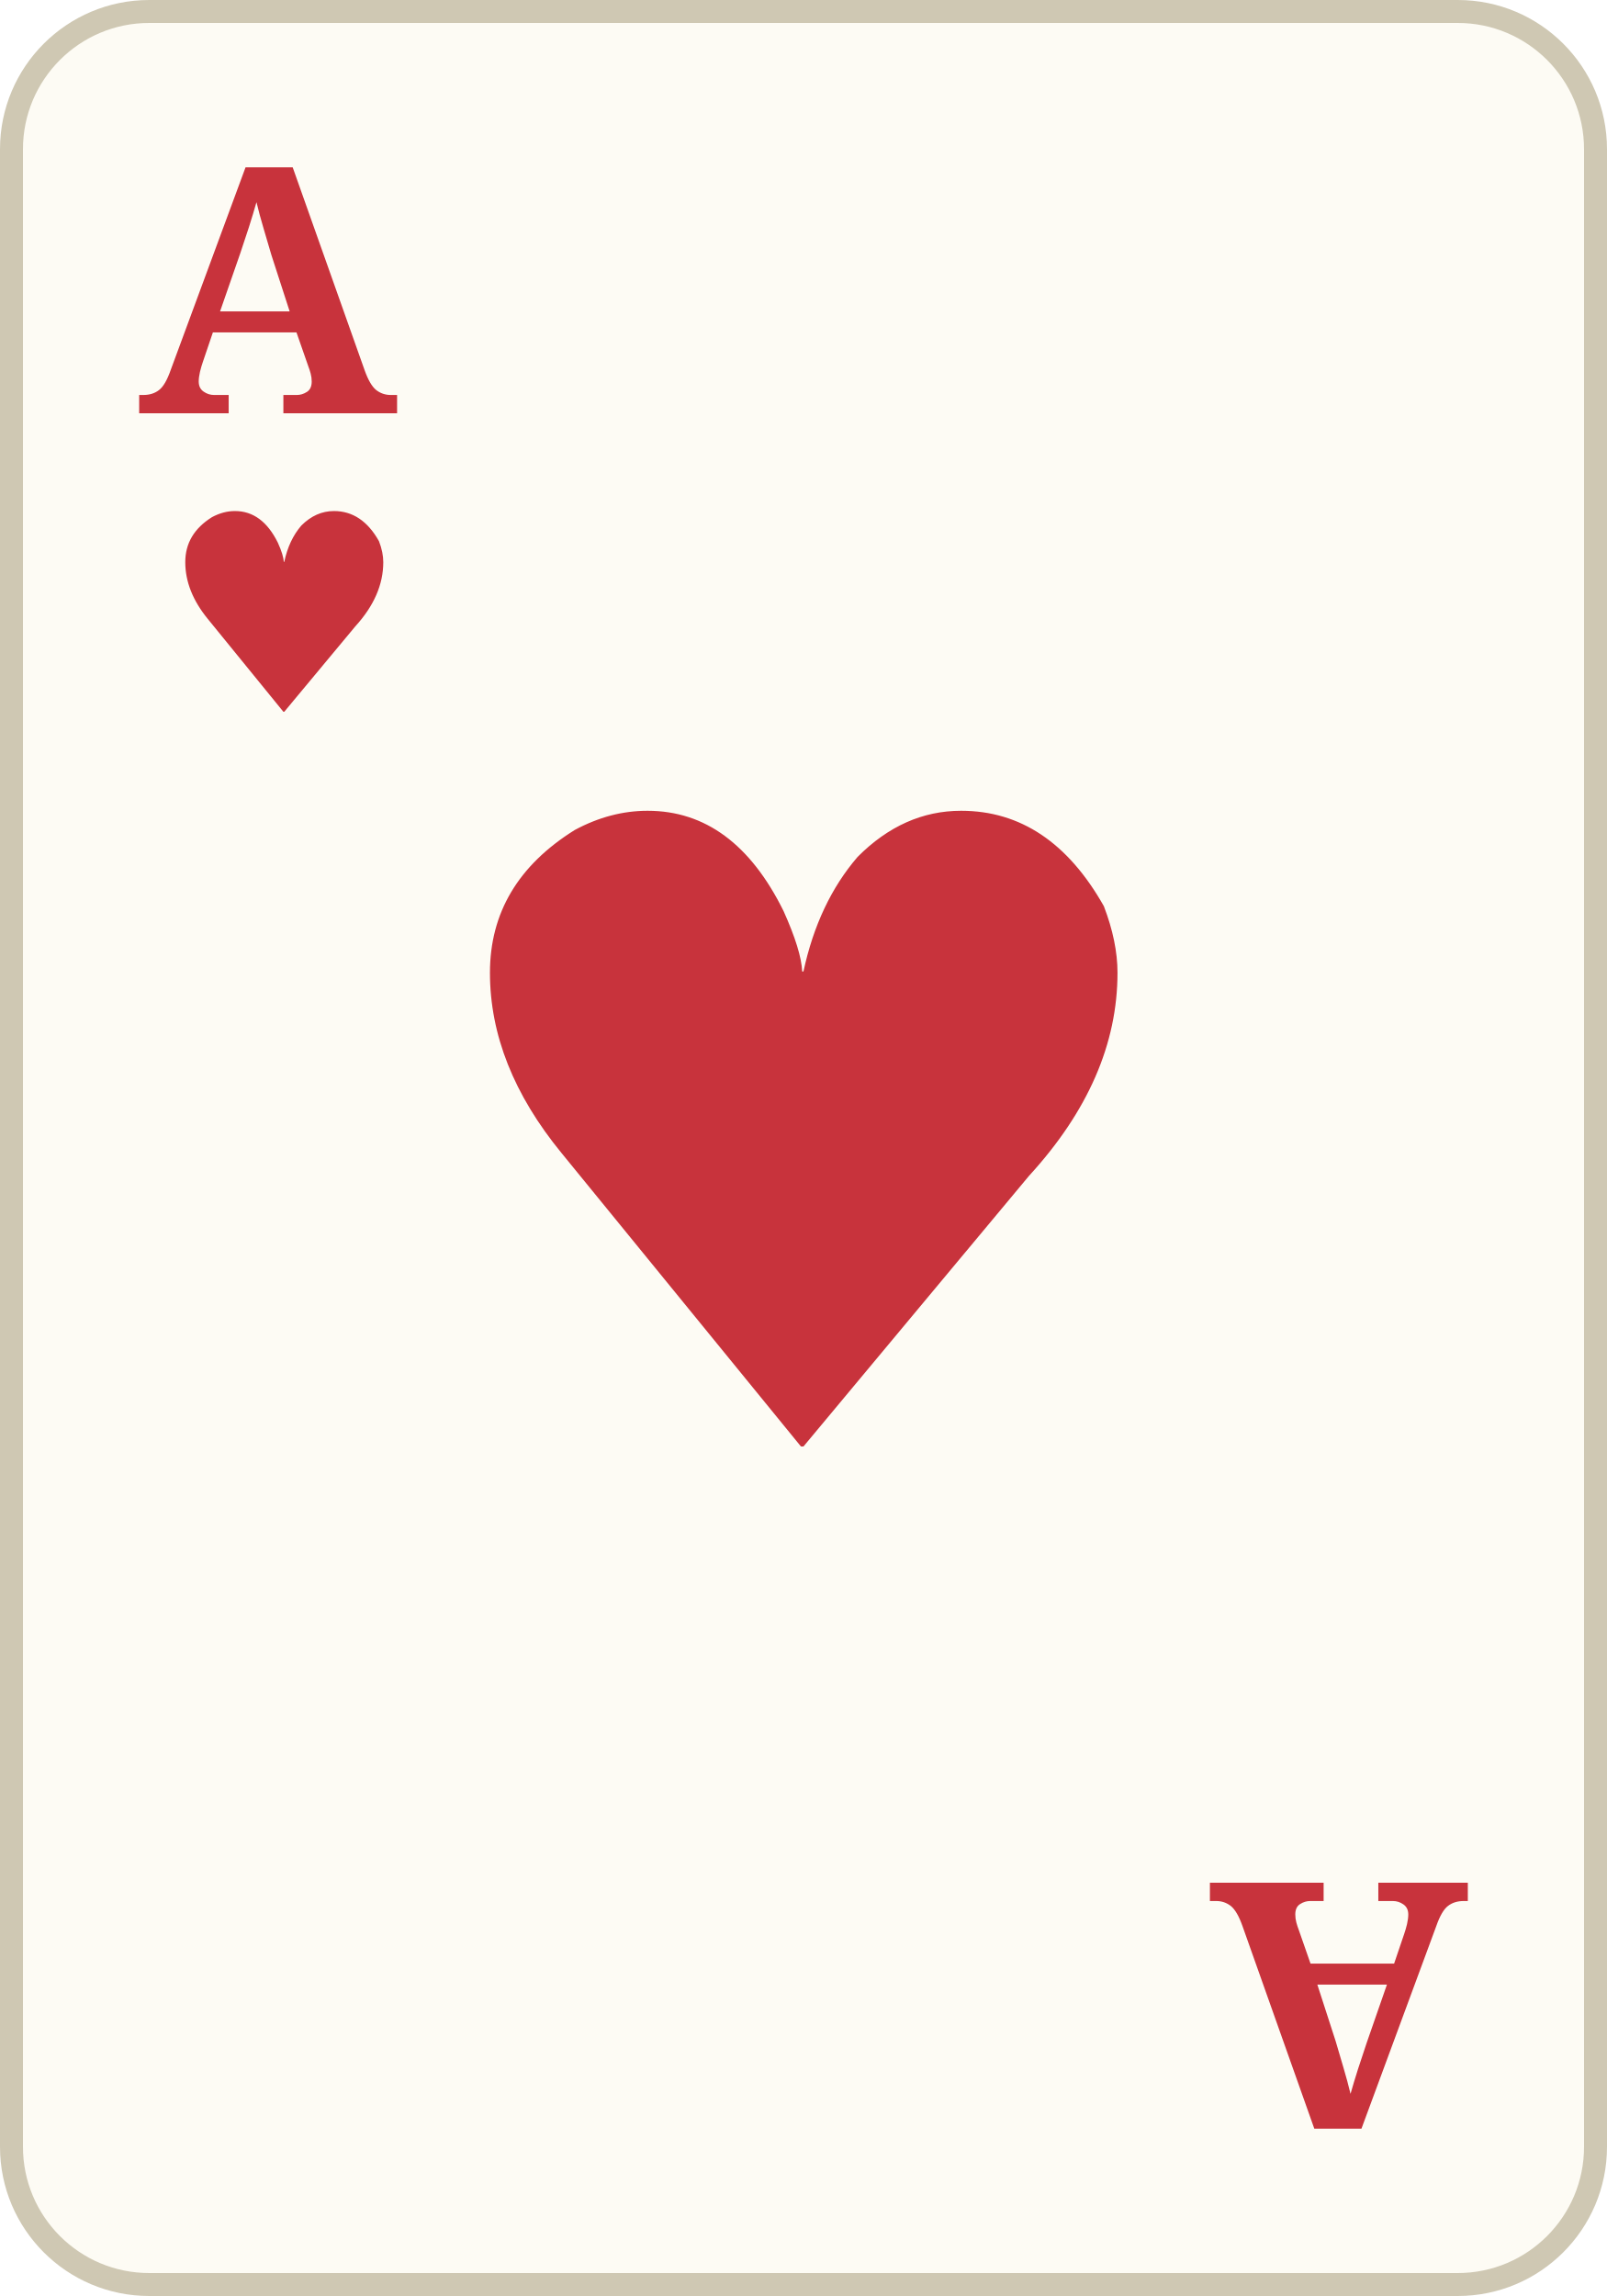
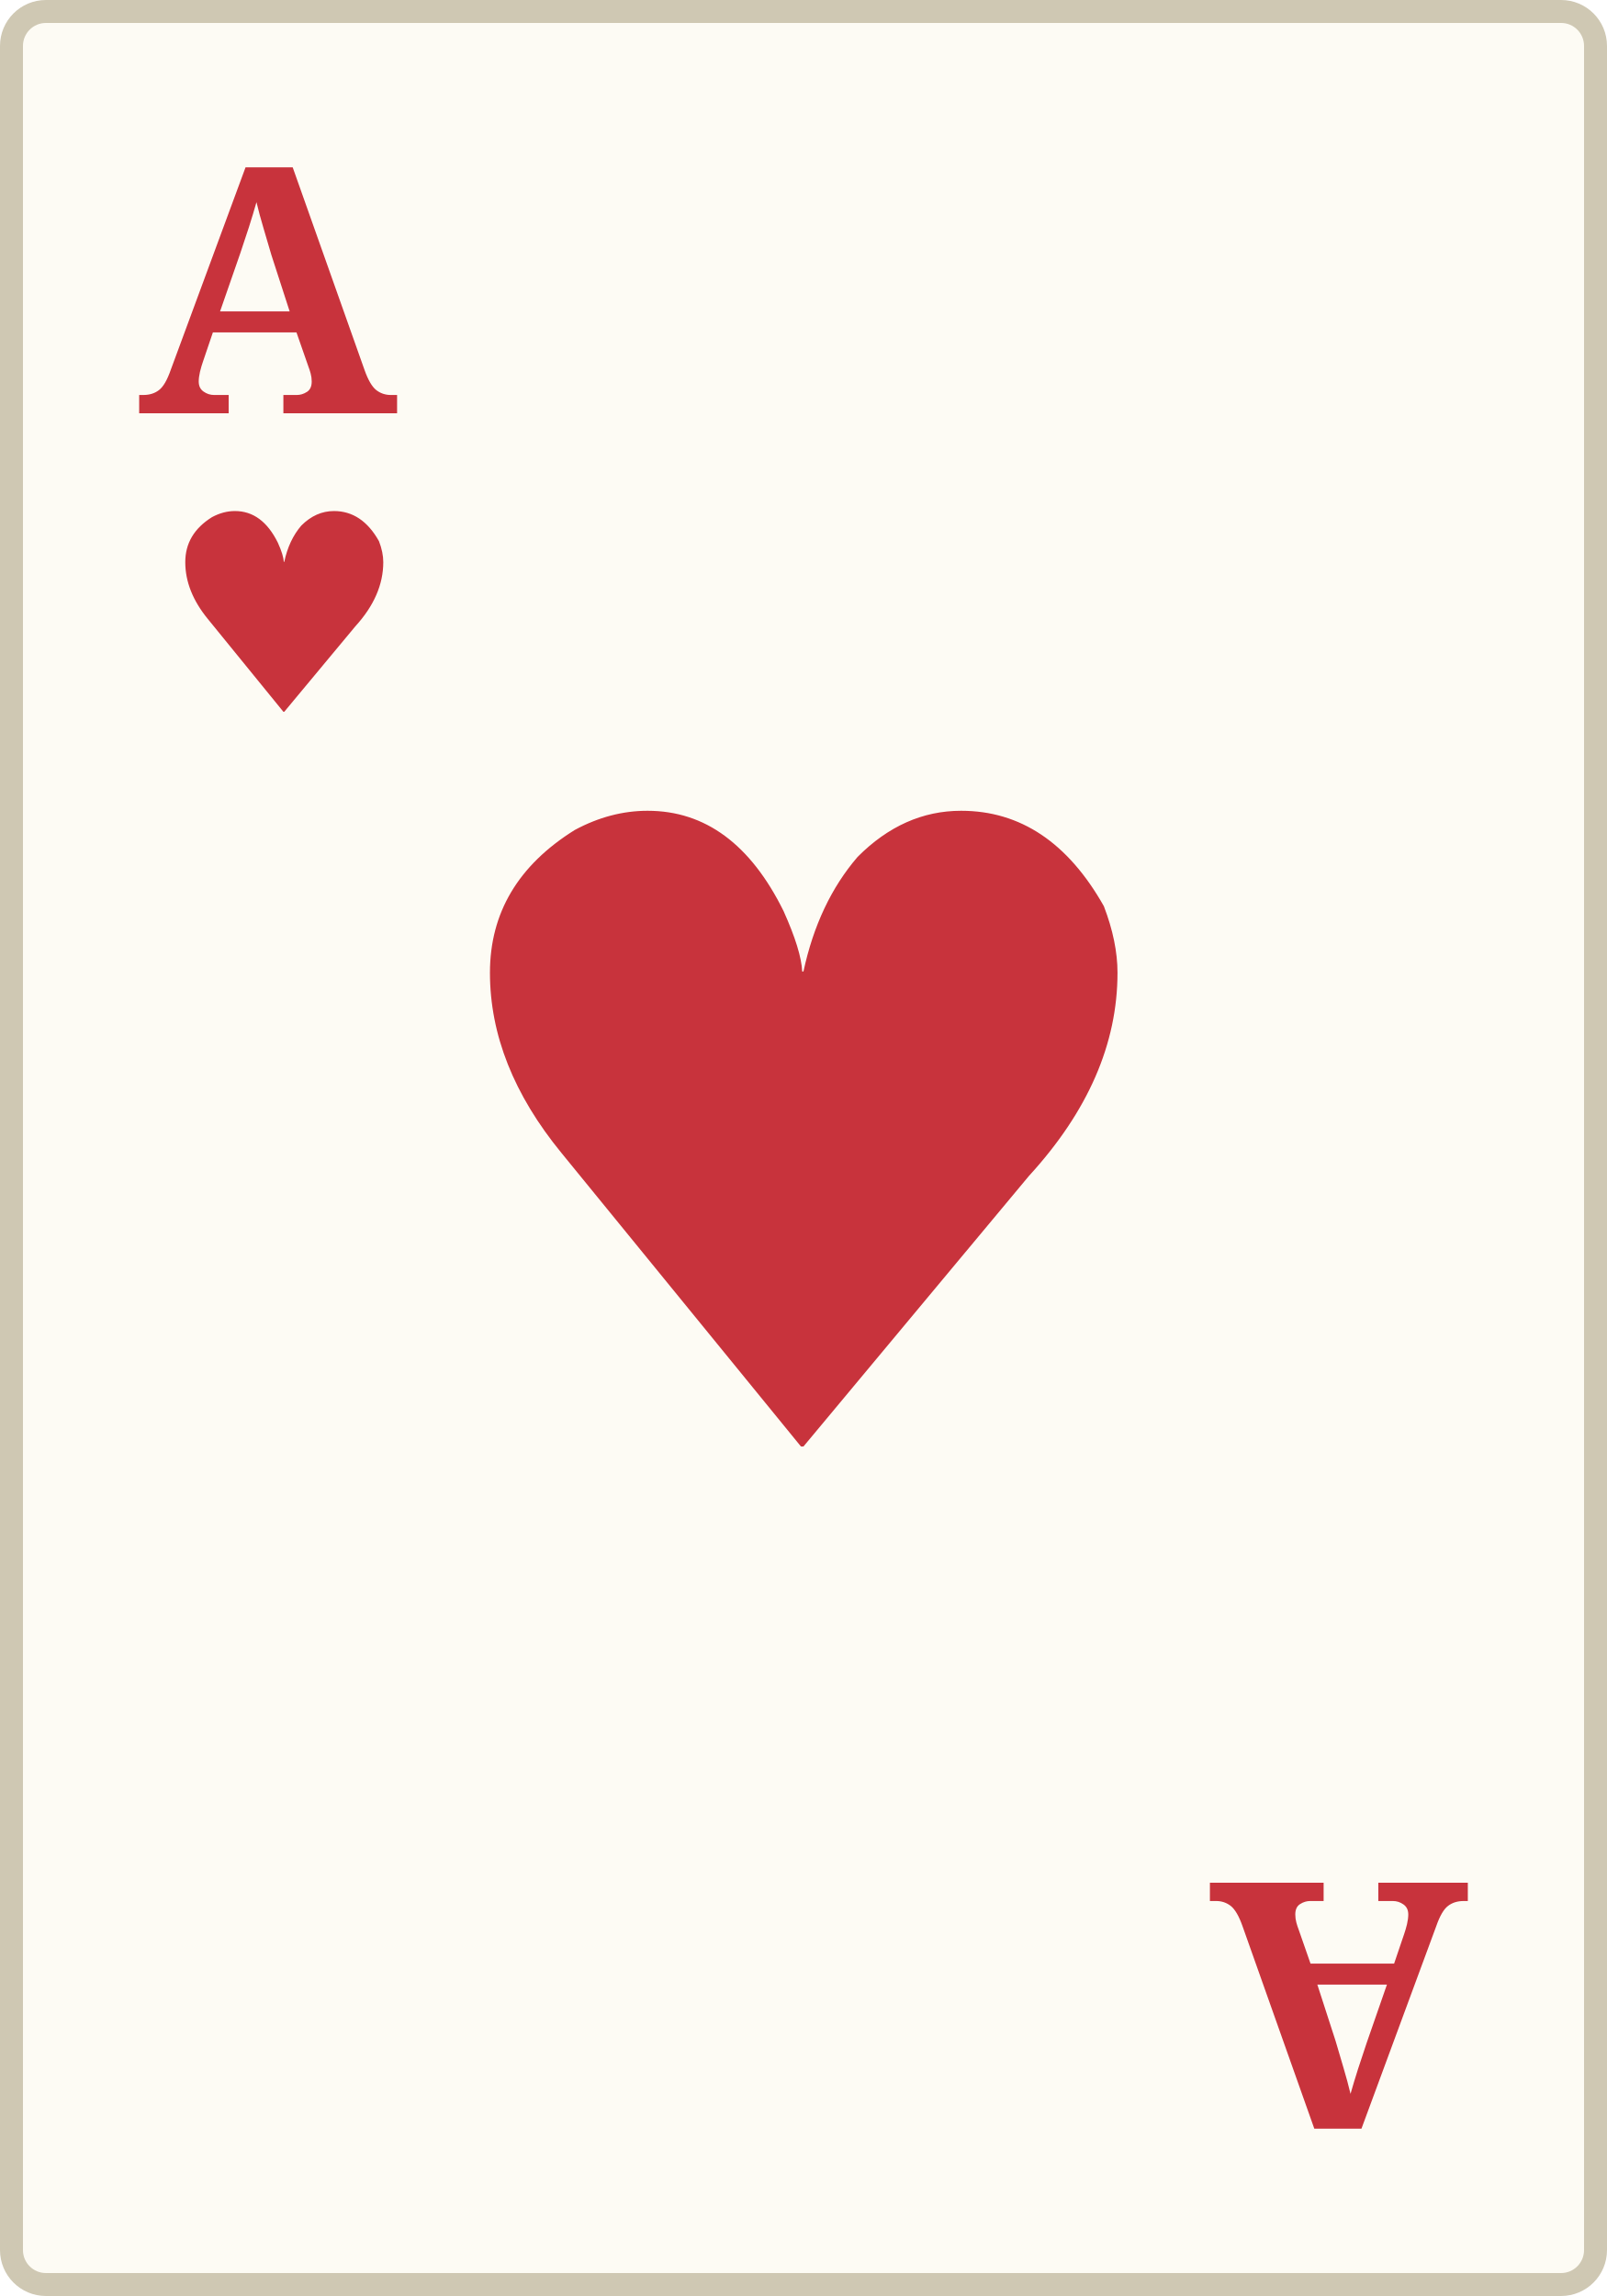
<svg xmlns="http://www.w3.org/2000/svg" width="140" height="200" viewBox="0 0 140 200">
-   <rect x="1" y="1" width="138" height="198" rx="12" fill="#fdfbf4" stroke="#cfc8b3" stroke-width="2" />
+   <rect x="1" y="1" width="138" height="198" rx="3" fill="#fdfbf4" stroke="#cfc8b3" stroke-width="2" />
  <text x="12" y="36" font-family="Georgia, serif" font-size="30" font-weight="700" fill="#c8333c">A</text>
  <text x="14" y="62" font-family="Georgia, serif" font-size="24" fill="#c8333c">♥</text>
  <text x="70" y="126" font-family="Georgia, serif" font-size="76" text-anchor="middle" fill="#c8333c">♥</text>
  <g transform="rotate(180 70 100)">
    <text x="12" y="36" font-family="Georgia, serif" font-size="30" font-weight="700" fill="#c8333c">A</text>
  </g>
</svg>
